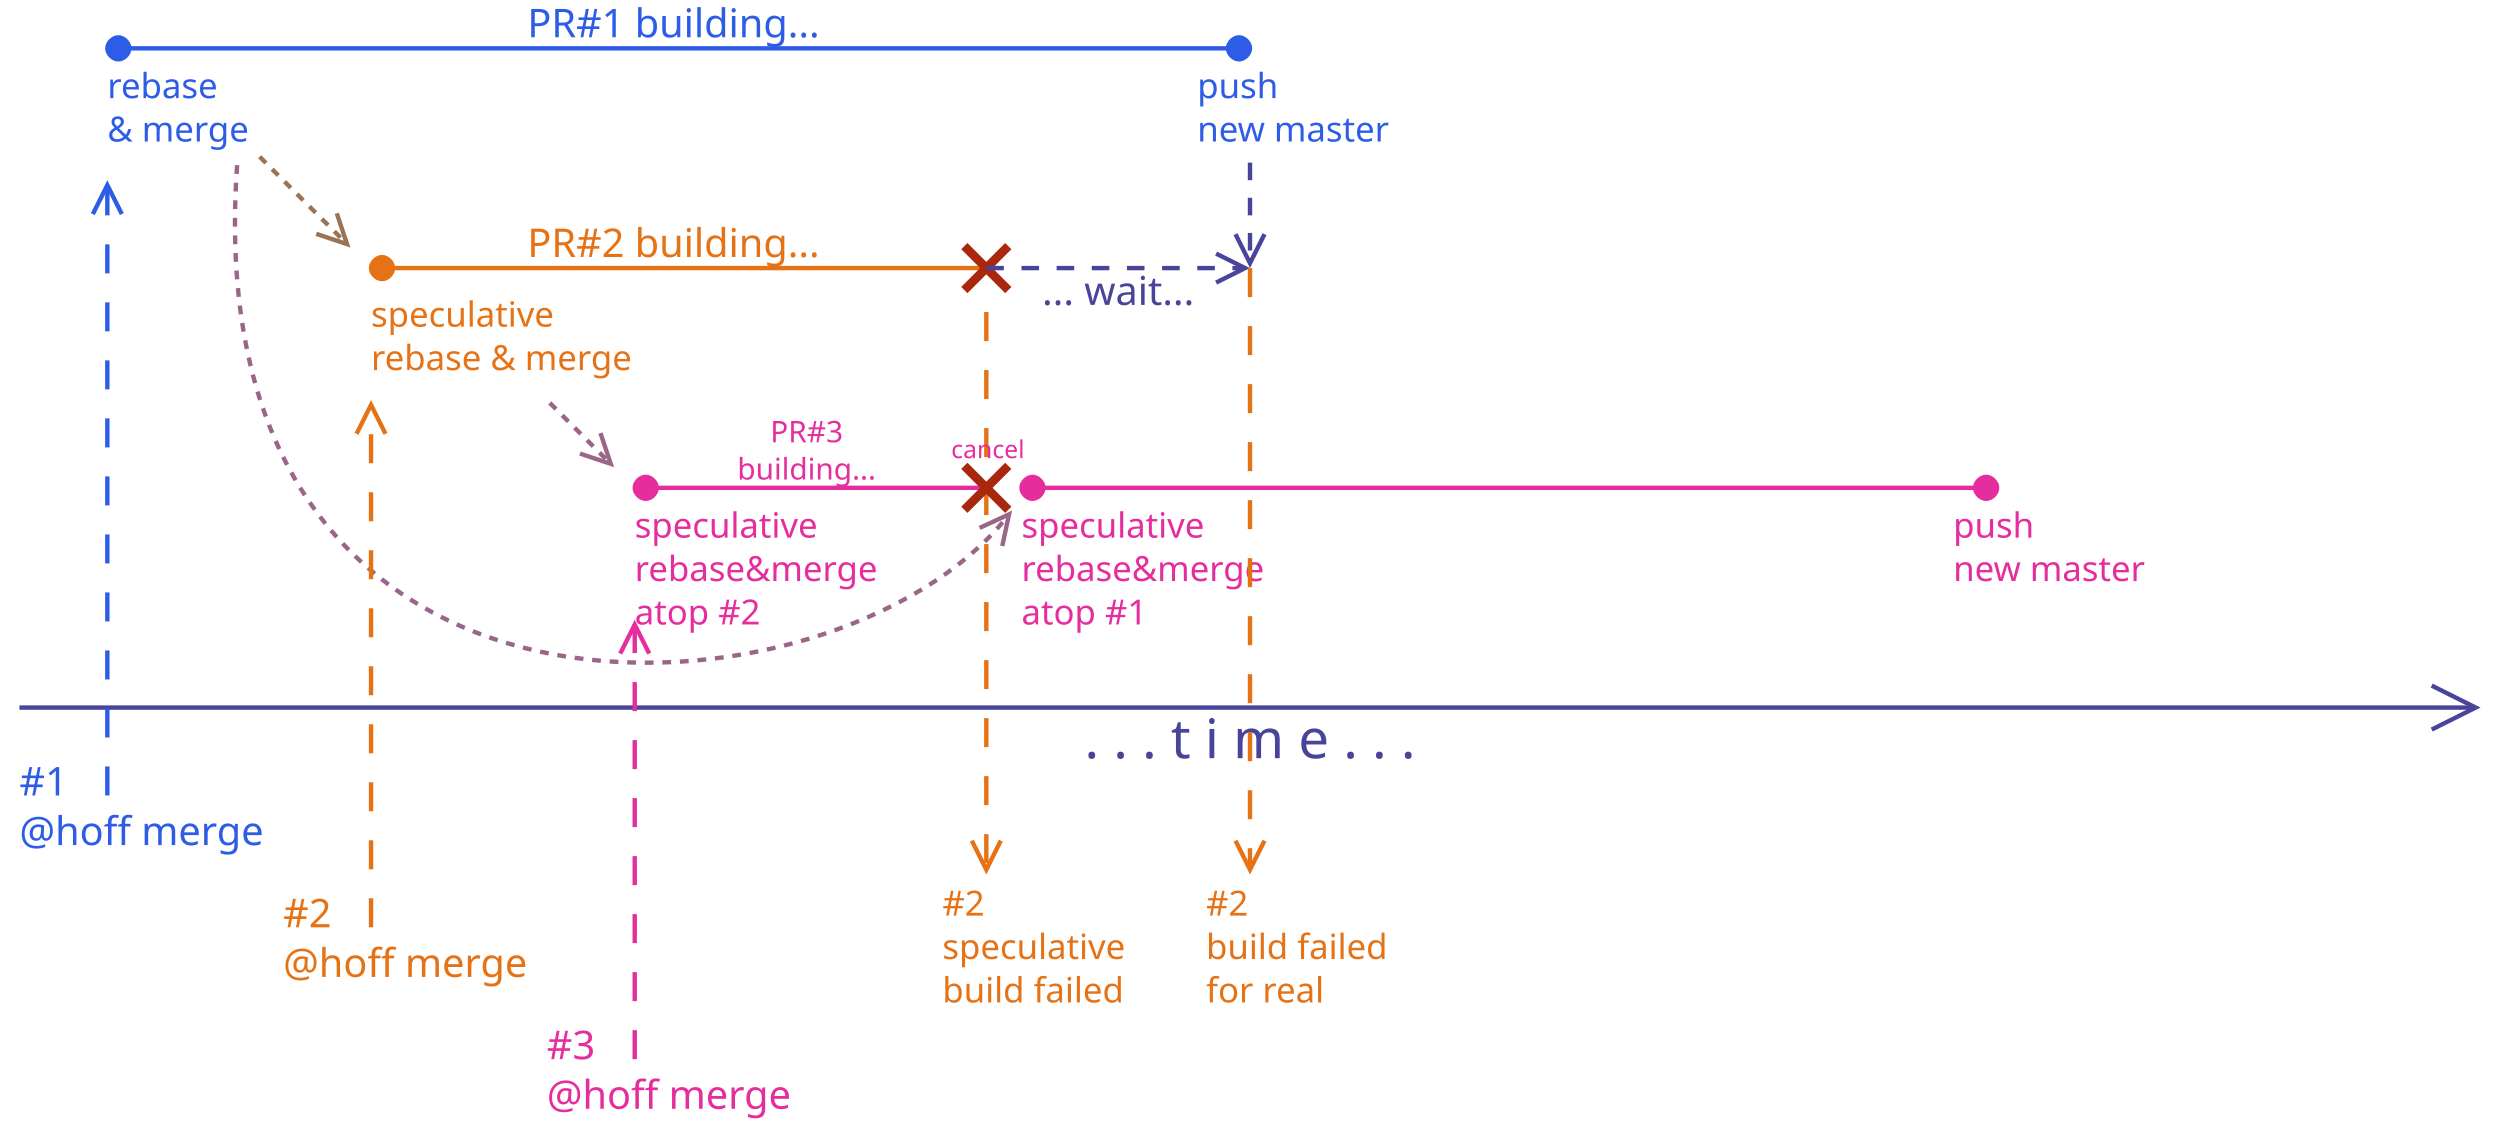
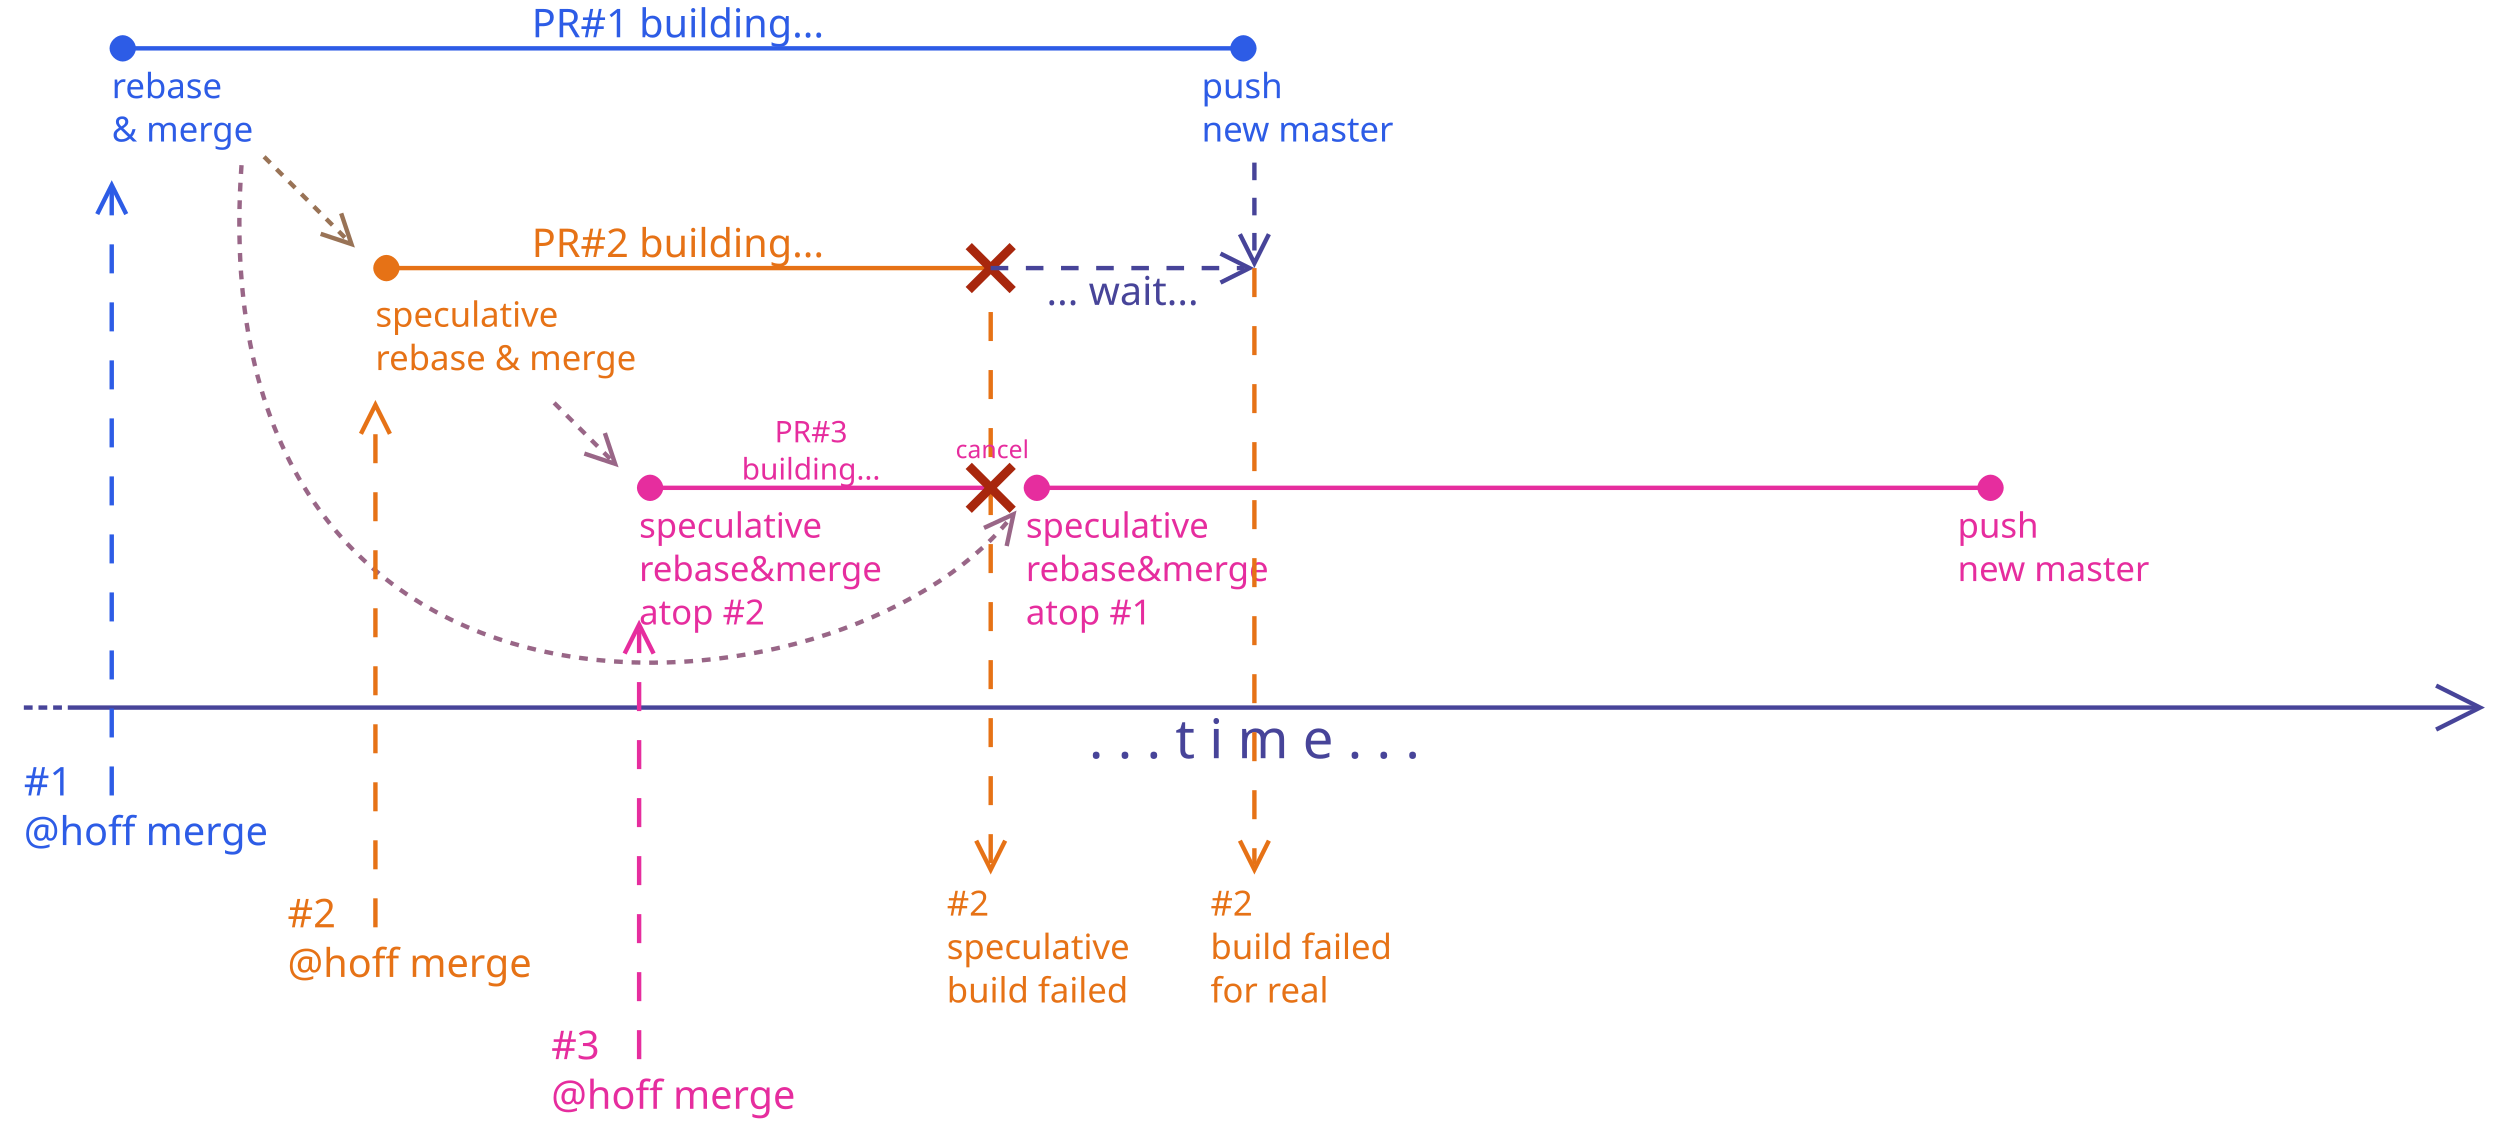
- <svg xmlns="http://www.w3.org/2000/svg" width="29cm" height="13cm" viewBox="-1 9 562 255">
+ <svg xmlns="http://www.w3.org/2000/svg" width="29cm" height="13cm" viewBox="-2 9 562 255">
  <g id="Background">
    <g>
      <path style="fill: none; stroke-opacity: 1; stroke-width: 1; stroke-dasharray: 2; stroke: #996687" d="M 49.53 46.583 C 39.53,186.583 185.877,175.154 224.48,126.9" />
      <polyline style="fill: none; stroke-opacity: 1; stroke-width: 1; stroke: #996687" points="223.632,133.242 225.179,126.027 218.479,129.119 " />
    </g>
    <text font-size="9.031" style="fill: #2d5ce6; fill-opacity: 1; stroke: none;text-anchor:middle;font-family:sans-serif;font-style:normal;font-weight:normal" x="150" y="17.482">
      <tspan x="150" y="17.482">PR#1 building...</tspan>
      <tspan x="150" y="28.771" />
    </text>
    <g>
-       <line style="fill: none; stroke-opacity: 1; stroke-width: 1; stroke: #474499" x1="0" y1="170" x2="557.764" y2="170" />
+       <line style="fill: none; stroke-opacity: 1; stroke-width: 1; stroke: #474499" x1="10" y1="170" x2="557.764" y2="170" />
+       <line style="fill: none; stroke-opacity: 1; stroke-width: 1; stroke: #474499" x1="0" y1="170" x2="2" y2="170" />
+       <line style="fill: none; stroke-opacity: 1; stroke-width: 1; stroke: #474499" x1="3.333" y1="170" x2="5.333" y2="170" />
+       <line style="fill: none; stroke-opacity: 1; stroke-width: 1; stroke: #474499" x1="6.667" y1="170" x2="8.667" y2="170" />
      <polyline style="fill: none; stroke-opacity: 1; stroke-width: 1; stroke: #474499" points="548.882,175 558.882,170 548.882,165 " />
    </g>
    <text font-size="12.418" style="fill: #474499; fill-opacity: 1; stroke: none;text-anchor:middle;font-family:sans-serif;font-style:normal;font-weight:normal" x="280" y="181.526">
      <tspan x="280" y="181.526">. . . t i m e . . .</tspan>
    </text>
    <text font-size="7.902" style="fill: #2d5ce6; fill-opacity: 1; stroke: none;text-anchor:start;font-family:sans-serif;font-style:normal;font-weight:normal" x="268" y="31.335">
      <tspan x="268" y="31.335">push</tspan>
      <tspan x="268" y="41.213">new master</tspan>
    </text>
    <text font-size="7.902" style="fill: #2d5ce6; fill-opacity: 1; stroke: none;text-anchor:start;font-family:sans-serif;font-style:normal;font-weight:normal" x="20" y="31.335">
      <tspan x="20" y="31.335">rebase</tspan>
      <tspan x="20" y="41.213">&amp; merge</tspan>
    </text>
    <g>
      <line style="fill: none; stroke-opacity: 1; stroke-width: 1; stroke-dasharray: 6.6; stroke: #2d5ce6" x1="20" y1="190" x2="20" y2="52.236" />
      <polyline style="fill: none; stroke-opacity: 1; stroke-width: 1; stroke: #2d5ce6" points="23.3,57.718 20,51.118 16.7,57.718 " />
    </g>
    <text font-size="9.031" style="fill: #2d5ce6; fill-opacity: 1; stroke: none;text-anchor:start;font-family:sans-serif;font-style:normal;font-weight:normal" x="0" y="190">
      <tspan x="0" y="190">#1</tspan>
      <tspan x="0" y="201.289">@hoff merge</tspan>
    </text>
    <g>
      <line style="fill: none; stroke-opacity: 1; stroke-width: 1; stroke-dasharray: 6.6; stroke: #e67216" x1="80" y1="220" x2="80" y2="102.236" />
      <polyline style="fill: none; stroke-opacity: 1; stroke-width: 1; stroke: #e67216" points="83.3,107.718 80,101.118 76.7,107.718 " />
    </g>
    <text font-size="9.031" style="fill: #e67216; fill-opacity: 1; stroke: none;text-anchor:start;font-family:sans-serif;font-style:normal;font-weight:normal" x="60" y="220">
      <tspan x="60" y="220">#2</tspan>
      <tspan x="60" y="231.289">@hoff merge</tspan>
    </text>
    <g>
      <line style="fill: none; stroke-opacity: 1; stroke-width: 1; stroke-dasharray: 6.6; stroke: #e62d9e" x1="140" y1="250" x2="140" y2="152.236" />
      <polyline style="fill: none; stroke-opacity: 1; stroke-width: 1; stroke: #e62d9e" points="143.3,157.718 140,151.118 136.7,157.718 " />
    </g>
    <text font-size="9.031" style="fill: #e62d9e; fill-opacity: 1; stroke: none;text-anchor:start;font-family:sans-serif;font-style:normal;font-weight:normal" x="120" y="250">
      <tspan x="120" y="250">#3</tspan>
      <tspan x="120" y="261.289">@hoff merge</tspan>
    </text>
    <g>
      <line style="fill: none; stroke-opacity: 1; stroke-width: 1; stroke: #2d5ce6" x1="20" y1="20" x2="280" y2="20" />
      <path style="fill: #2d5ce6; fill-opacity: 1; stroke-opacity: 1; stroke-width: 1; stroke: #2d5ce6" fill-rule="evenodd" d="M 20 20 C 20,18.75 21.25,17.5 22.5,17.5 C 23.75,17.5 25,18.75 25,20 C 25,21.25 23.75,22.5 22.5,22.5 C 21.25,22.5 20,21.25 20,20z" />
      <path style="fill: #2d5ce6; fill-opacity: 1; stroke-opacity: 1; stroke-width: 1; stroke: #2d5ce6" fill-rule="evenodd" d="M 280 20 C 280,21.25 278.75,22.5 277.5,22.5 C 276.25,22.5 275,21.25 275,20 C 275,18.75 276.25,17.5 277.5,17.5 C 278.75,17.5 280,18.75 280,20z" />
    </g>
    <text font-size="9.031" style="fill: #e67216; fill-opacity: 1; stroke: none;text-anchor:middle;font-family:sans-serif;font-style:normal;font-weight:normal" x="150" y="67.482">
      <tspan x="150" y="67.482">PR#2 building...</tspan>
      <tspan x="150" y="78.771" />
    </text>
    <text font-size="7.902" style="fill: #e67216; fill-opacity: 1; stroke: none;text-anchor:start;font-family:sans-serif;font-style:normal;font-weight:normal" x="80" y="83.335">
      <tspan x="80" y="83.335">speculative</tspan>
      <tspan x="80" y="93.213">rebase &amp; merge</tspan>
    </text>
    <g>
      <line style="fill: none; stroke-opacity: 1; stroke-width: 1; stroke: #e67216" x1="80" y1="70" x2="220" y2="70" />
      <path style="fill: #e67216; fill-opacity: 1; stroke-opacity: 1; stroke-width: 1; stroke: #e67216" fill-rule="evenodd" d="M 80 70 C 80,68.75 81.25,67.5 82.5,67.5 C 83.75,67.5 85,68.75 85,70 C 85,71.25 83.75,72.5 82.5,72.5 C 81.25,72.5 80,71.25 80,70z" />
    </g>
    <text font-size="6.773" style="fill: #e62d9e; fill-opacity: 1; stroke: none;text-anchor:middle;font-family:sans-serif;font-style:normal;font-weight:normal" x="180" y="109.645">
      <tspan x="180" y="109.645">PR#3</tspan>
      <tspan x="180" y="118.112">building...</tspan>
      <tspan x="180" y="126.578" />
      <tspan x="180" y="135.045" />
    </text>
    <text font-size="7.902" style="fill: #e62d9e; fill-opacity: 1; stroke: none;text-anchor:start;font-family:sans-serif;font-style:normal;font-weight:normal" x="440" y="131.335">
      <tspan x="440" y="131.335">push</tspan>
      <tspan x="440" y="141.213">new master</tspan>
    </text>
    <text font-size="7.902" style="fill: #e62d9e; fill-opacity: 1; stroke: none;text-anchor:start;font-family:sans-serif;font-style:normal;font-weight:normal" x="140" y="131.335">
      <tspan x="140" y="131.335">speculative</tspan>
      <tspan x="140" y="141.213">rebase&amp;merge</tspan>
      <tspan x="140" y="151.091">atop #2</tspan>
    </text>
    <g>
      <line style="fill: none; stroke-opacity: 1; stroke-width: 1; stroke: #e62d9e" x1="140" y1="120" x2="220" y2="120" />
      <path style="fill: #e62d9e; fill-opacity: 1; stroke-opacity: 1; stroke-width: 1; stroke: #e62d9e" fill-rule="evenodd" d="M 140 120 C 140,118.75 141.25,117.5 142.5,117.5 C 143.75,117.5 145,118.75 145,120 C 145,121.25 143.75,122.5 142.5,122.5 C 141.25,122.5 140,121.25 140,120z" />
    </g>
    <text font-size="7.902" style="fill: #e67216; fill-opacity: 1; stroke: none;text-anchor:start;font-family:sans-serif;font-style:normal;font-weight:normal" x="210" y="217.335">
      <tspan x="210" y="217.335">#2</tspan>
      <tspan x="210" y="227.213">speculative</tspan>
      <tspan x="210" y="237.091">build failed</tspan>
    </text>
    <g>
      <line style="fill: none; stroke-opacity: 1; stroke-width: 1; stroke-dasharray: 6.6; stroke: #e67216" x1="220" y1="80" x2="220" y2="205.764" />
      <polyline style="fill: none; stroke-opacity: 1; stroke-width: 1; stroke: #e67216" points="216.7,200.282 220,206.882 223.3,200.282 " />
    </g>
    <g>
      <line style="fill: none; stroke-opacity: 1; stroke-width: 2; stroke: #a8270d" x1="215" y1="75" x2="225" y2="65" />
      <line style="fill: none; stroke-opacity: 1; stroke-width: 2; stroke: #a8270d" x1="215" y1="65" x2="225" y2="75" />
    </g>
    <g>
      <line style="fill: none; stroke-opacity: 1; stroke-width: 1; stroke: #e62d9e" x1="228" y1="120" x2="450" y2="120" />
      <path style="fill: #e62d9e; fill-opacity: 1; stroke-opacity: 1; stroke-width: 1; stroke: #e62d9e" fill-rule="evenodd" d="M 228 120 C 228,118.75 229.25,117.5 230.5,117.5 C 231.75,117.5 233,118.75 233,120 C 233,121.25 231.75,122.5 230.5,122.5 C 229.25,122.5 228,121.25 228,120z" />
      <path style="fill: #e62d9e; fill-opacity: 1; stroke-opacity: 1; stroke-width: 1; stroke: #e62d9e" fill-rule="evenodd" d="M 450 120 C 450,121.25 448.75,122.5 447.5,122.5 C 446.25,122.5 445,121.25 445,120 C 445,118.75 446.25,117.5 447.5,117.5 C 448.75,117.5 450,118.75 450,120z" />
    </g>
    <text font-size="7.902" style="fill: #e62d9e; fill-opacity: 1; stroke: none;text-anchor:start;font-family:sans-serif;font-style:normal;font-weight:normal" x="228" y="131.335">
      <tspan x="228" y="131.335">speculative</tspan>
      <tspan x="228" y="141.213">rebase&amp;merge</tspan>
      <tspan x="228" y="151.091">atop #1</tspan>
    </text>
    <g>
      <line style="fill: none; stroke-opacity: 1; stroke-width: 2; stroke: #a8270d" x1="215" y1="125" x2="225" y2="115" />
      <line style="fill: none; stroke-opacity: 1; stroke-width: 2; stroke: #a8270d" x1="215" y1="115" x2="225" y2="125" />
    </g>
    <text font-size="5.644" style="fill: #e62d9e; fill-opacity: 1; stroke: none;text-anchor:start;font-family:sans-serif;font-style:normal;font-weight:normal" x="212" y="113.239">
      <tspan x="212" y="113.239">cancel</tspan>
    </text>
    <g>
      <line style="fill: none; stroke-opacity: 1; stroke-width: 1; stroke-dasharray: 4; stroke: #474499" x1="220" y1="70" x2="277.764" y2="70" />
      <polyline style="fill: none; stroke-opacity: 1; stroke-width: 1; stroke: #474499" points="272.282,73.3 278.882,70 272.282,66.7 " />
    </g>
    <text font-size="9.031" style="fill: #474499; fill-opacity: 1; stroke: none;text-anchor:middle;font-family:sans-serif;font-style:normal;font-weight:normal" x="250" y="78.383">
      <tspan x="250" y="78.383">... wait...</tspan>
    </text>
    <g>
      <line style="fill: none; stroke-opacity: 1; stroke-width: 1; stroke-dasharray: 6.6; stroke: #e67216" x1="280" y1="70" x2="280" y2="205.764" />
      <polyline style="fill: none; stroke-opacity: 1; stroke-width: 1; stroke: #e67216" points="276.7,200.282 280,206.882 283.3,200.282 " />
    </g>
    <text font-size="7.902" style="fill: #e67216; fill-opacity: 1; stroke: none;text-anchor:start;font-family:sans-serif;font-style:normal;font-weight:normal" x="270" y="217.335">
      <tspan x="270" y="217.335">#2</tspan>
      <tspan x="270" y="227.213">build failed</tspan>
      <tspan x="270" y="237.091">for real</tspan>
    </text>
    <g>
      <line style="fill: none; stroke-opacity: 1; stroke-width: 1; stroke-dasharray: 4; stroke: #474499" x1="280" y1="46" x2="280" y2="67.764" />
      <polyline style="fill: none; stroke-opacity: 1; stroke-width: 1; stroke: #474499" points="276.7,62.282 280,68.882 283.3,62.282 " />
    </g>
    <g>
      <line style="fill: none; stroke-opacity: 1; stroke-width: 1; stroke-dasharray: 2; stroke: #997356" x1="54.667" y1="44.667" x2="73.752" y2="63.752" />
      <polyline style="fill: none; stroke-opacity: 1; stroke-width: 1; stroke: #997356" points="67.542,62.209 74.543,64.543 72.209,57.542 " />
    </g>
    <g>
      <line style="fill: none; stroke-opacity: 1; stroke-width: 1; stroke-dasharray: 2; stroke: #996687" x1="120.667" y1="100.667" x2="133.752" y2="113.752" />
      <polyline style="fill: none; stroke-opacity: 1; stroke-width: 1; stroke: #996687" points="127.542,112.209 134.543,114.543 132.209,107.542 " />
    </g>
  </g>
</svg>
